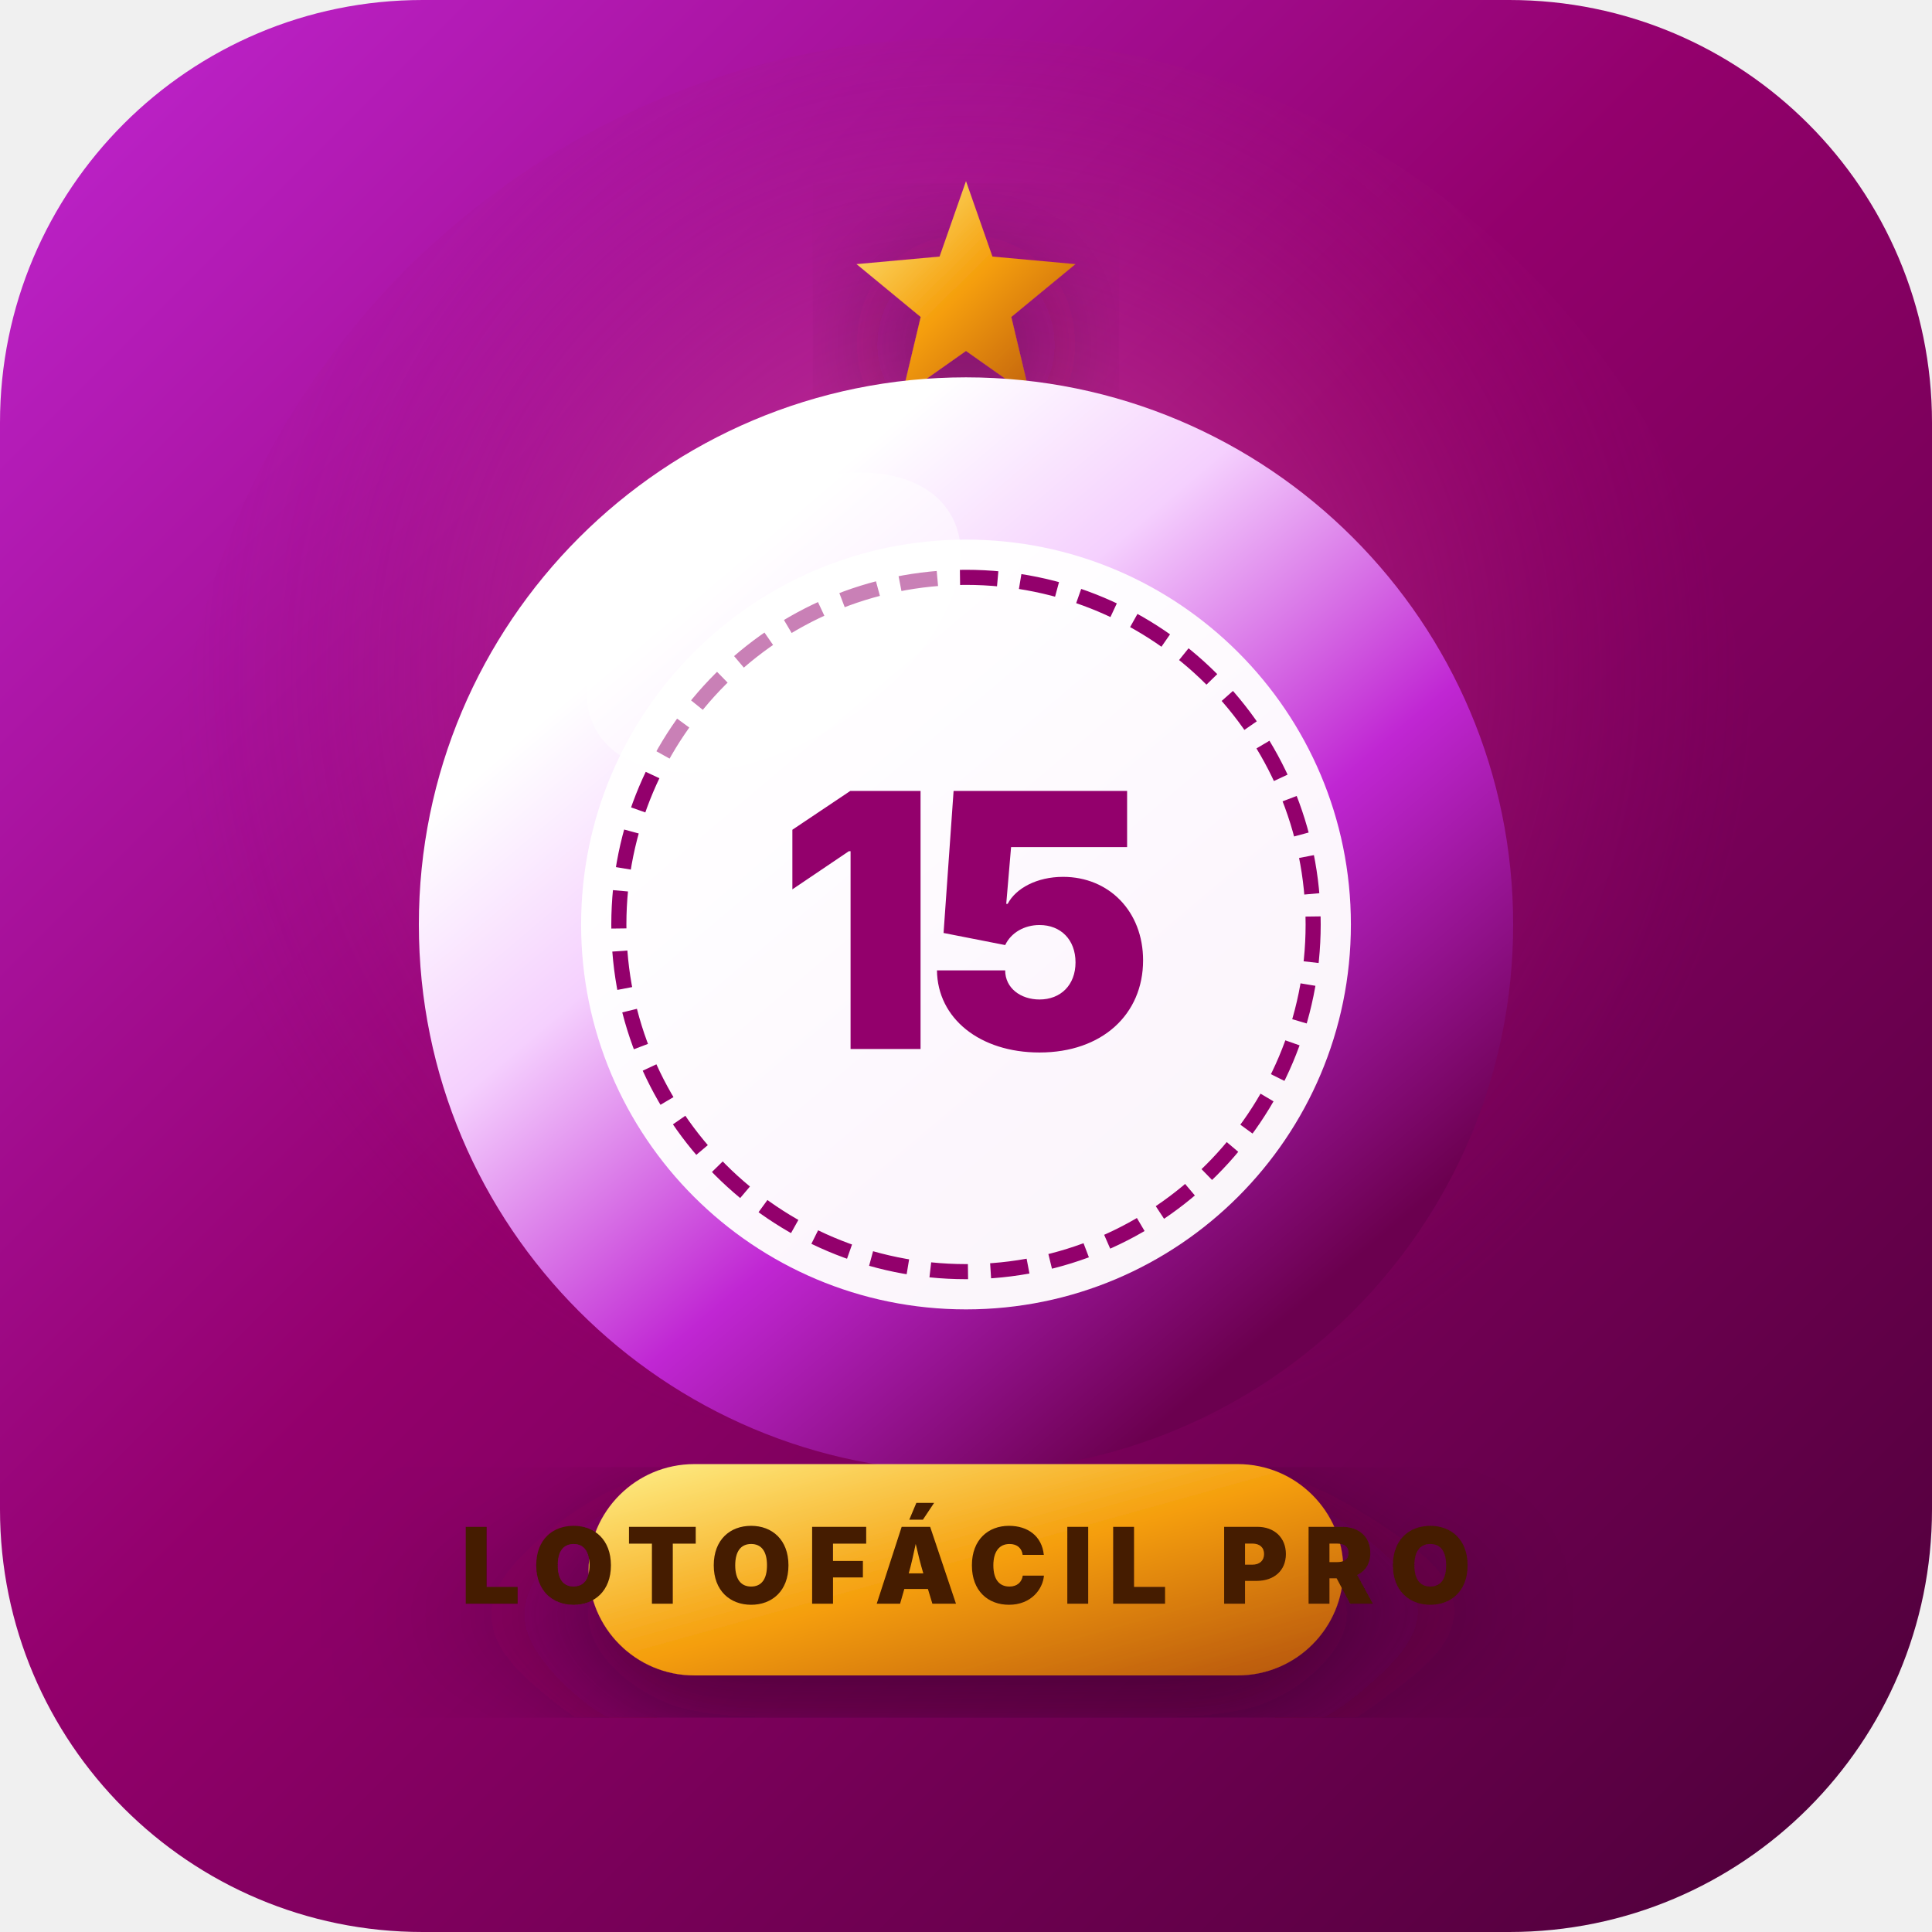
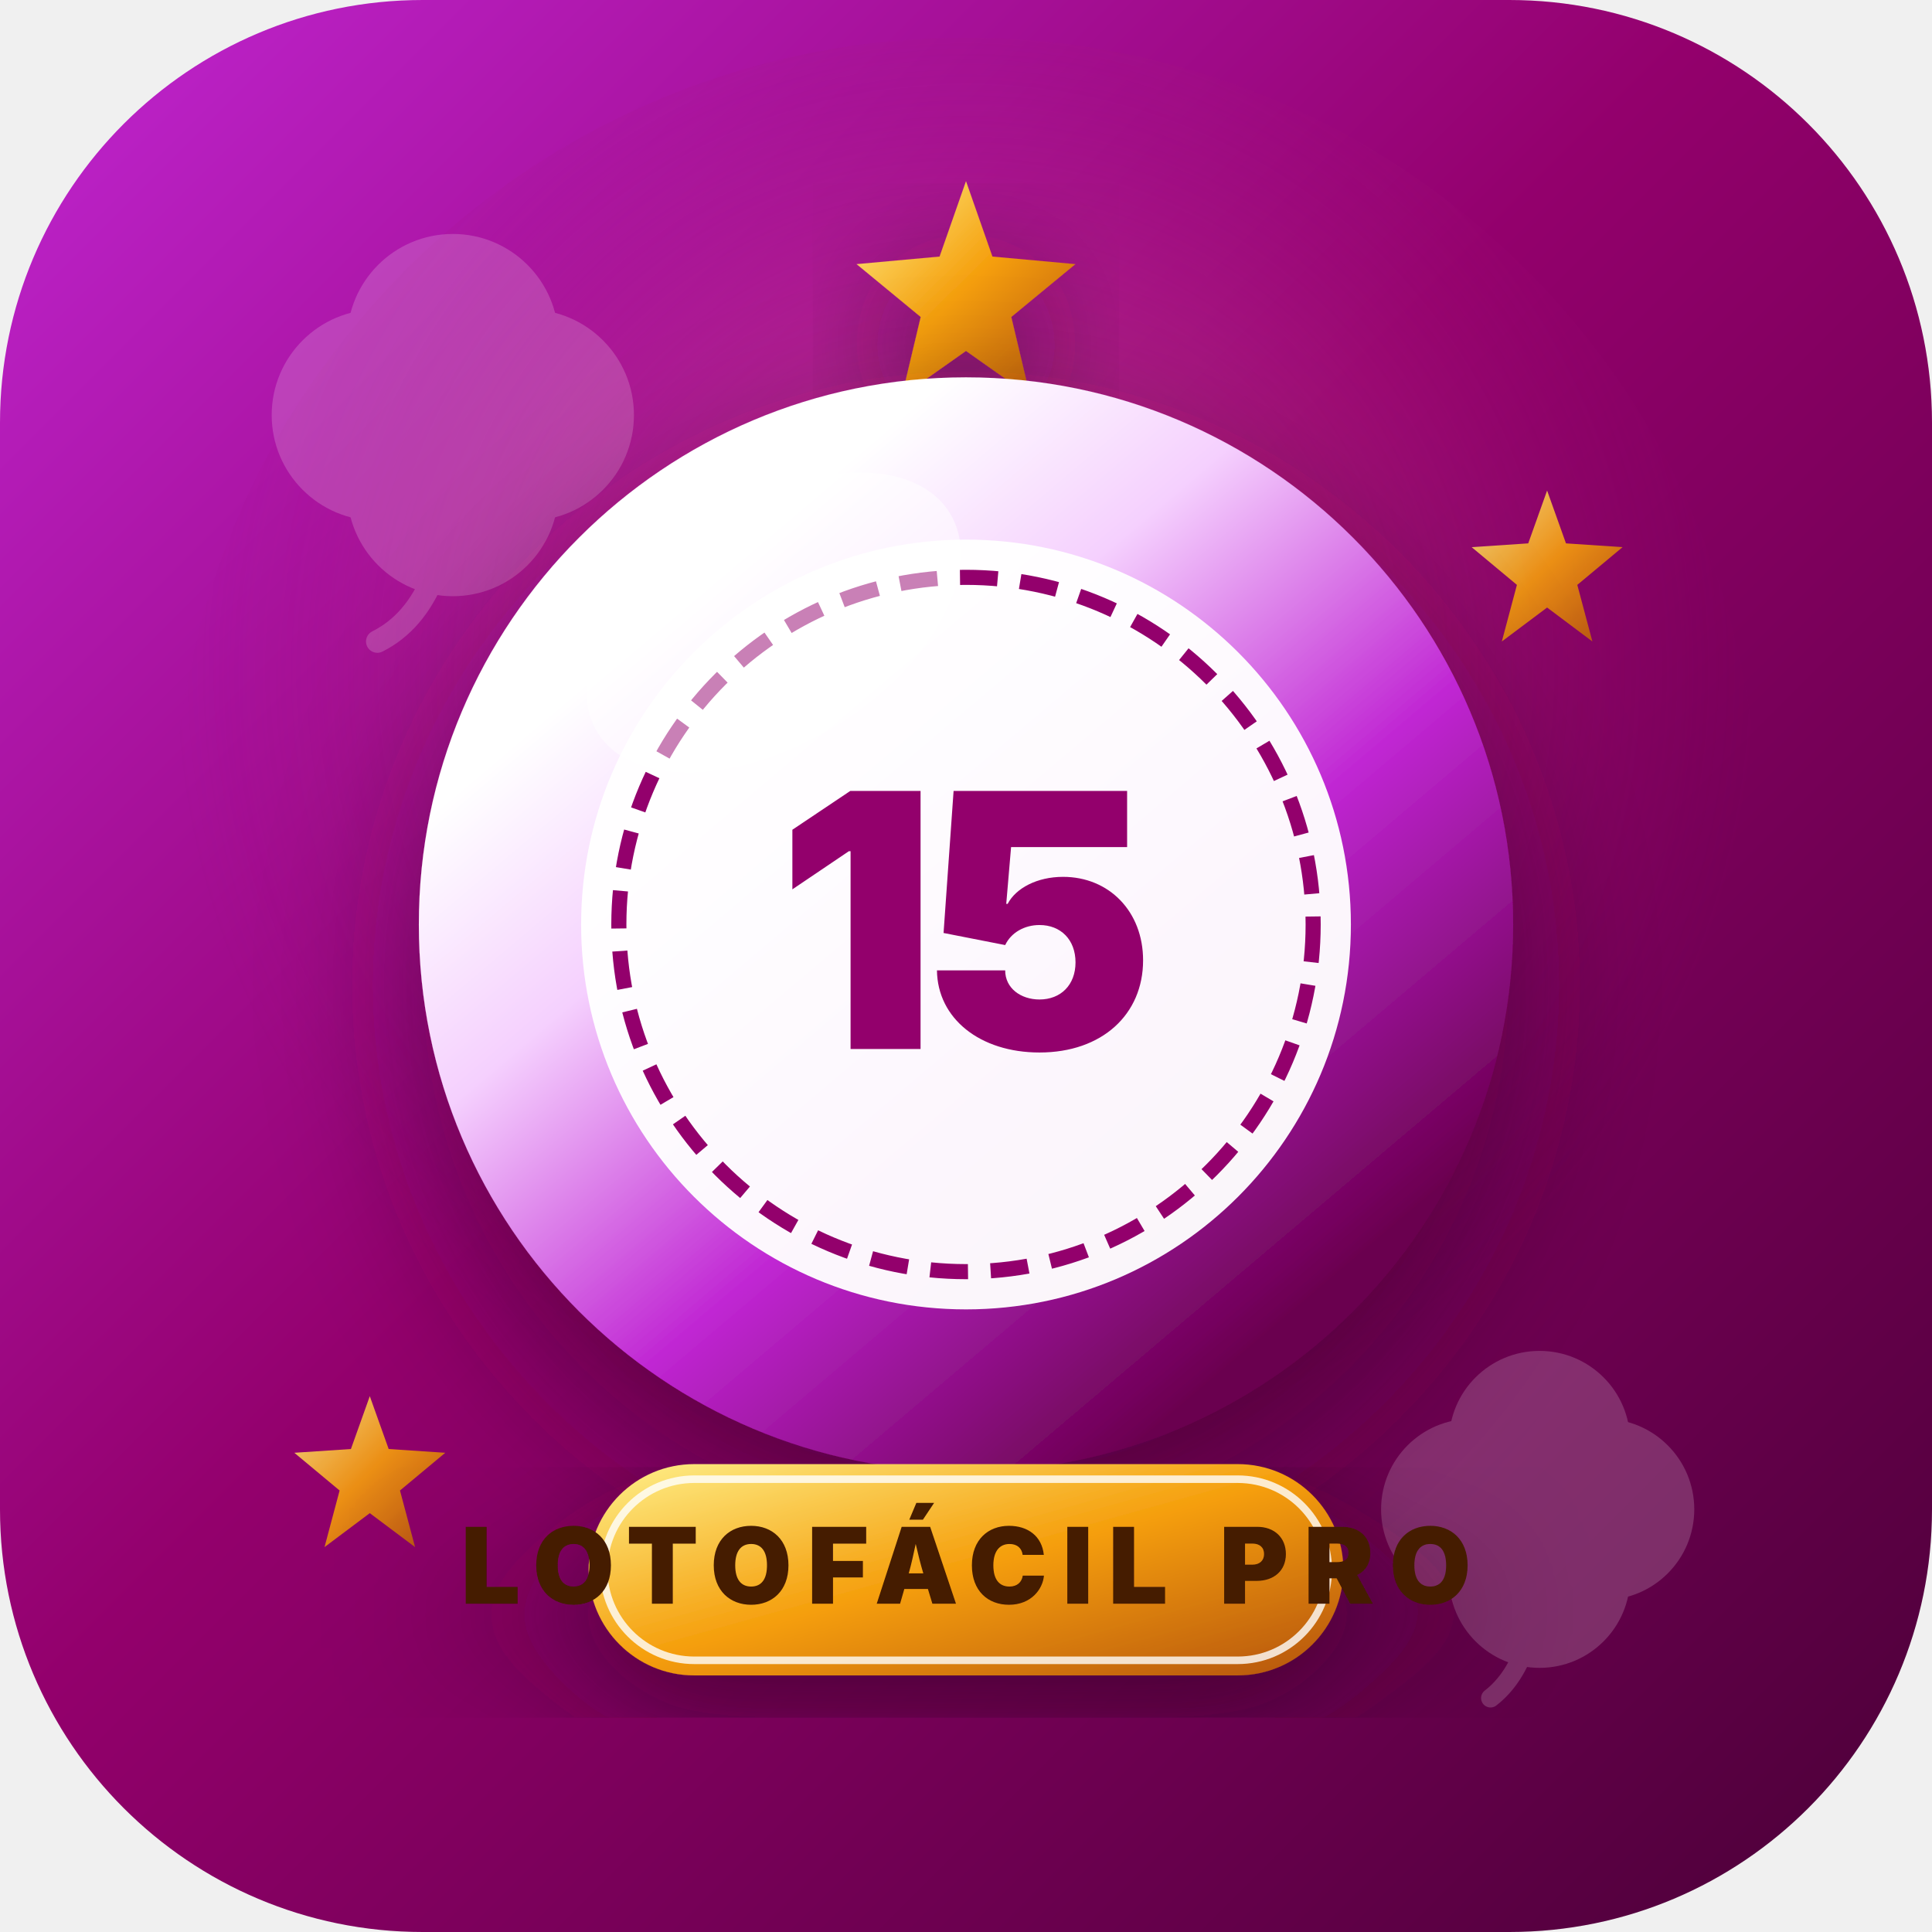
<svg xmlns="http://www.w3.org/2000/svg" viewBox="0 0 512 512" width="512" height="512">
  <defs>
    <linearGradient id="bgGrad" x1="0%" y1="0%" x2="100%" y2="100%">
      <stop offset="0%" stop-color="#C026D3" />
      <stop offset="45%" stop-color="#93006C" />
      <stop offset="100%" stop-color="#4A0037" />
    </linearGradient>
    <linearGradient id="sphereGrad" x1="25%" y1="20%" x2="80%" y2="85%">
      <stop offset="0%" stop-color="#FFFFFF" />
      <stop offset="25%" stop-color="#F5D0FE" />
      <stop offset="60%" stop-color="#C026D3" />
      <stop offset="100%" stop-color="#6B004F" />
    </linearGradient>
    <linearGradient id="goldGrad" x1="0%" y1="0%" x2="100%" y2="100%">
      <stop offset="0%" stop-color="#FEF08A" />
      <stop offset="50%" stop-color="#F59E0B" />
      <stop offset="100%" stop-color="#B45309" />
    </linearGradient>
    <radialGradient id="glow" cx="50%" cy="40%" r="50%">
      <stop offset="0%" stop-color="#F472B6" stop-opacity="0.6" />
      <stop offset="100%" stop-color="#93006C" stop-opacity="0" />
    </radialGradient>
    <filter id="dropShadow" x="-20%" y="-20%" width="140%" height="140%">
      <feDropShadow dx="0" dy="12" stdDeviation="16" flood-color="#2D0022" flood-opacity="0.5" />
    </filter>
+     <filter id="ballShadow" x="-20%" y="-20%" width="140%" height="140%">
+       <feDropShadow dx="0" dy="16" stdDeviation="20" flood-color="#300024" flood-opacity="0.45" />
+     </filter>
  </defs>
  <rect width="512" height="512" rx="112" fill="url(#bgGrad)" />
  <circle cx="256" cy="220" r="210" fill="url(#glow)" />
+   <g opacity="0.18" fill="#FFFFFF">
+     <circle cx="100" cy="110" r="28" />
+     <circle cx="140" cy="110" r="28" />
+     <circle cx="120" cy="90" r="28" />
+     <circle cx="120" cy="130" r="28" />
+     <path d="M120 120 Q120 160 100 170" stroke="#FFFFFF" stroke-width="6" fill="none" stroke-linecap="round" />
+   </g>
+   <g opacity="0.18" fill="#FFFFFF">
+     <circle cx="390" cy="400" r="24" />
+     <circle cx="425" cy="400" r="24" />
+     <circle cx="408" cy="382" r="24" />
+     <circle cx="408" cy="418" r="24" />
+     <path d="M408 410 Q408 440 395 450" stroke="#FFFFFF" stroke-width="5" fill="none" stroke-linecap="round" />
+   </g>
  <path d="M256 48 L263 68 L285 70 L268 84 L273 105 L256 93 L239 105 L244 84 L227 70 L249 68 Z" fill="url(#goldGrad)" filter="url(#dropShadow)" />
-   <circle cx="256" cy="245" r="145" fill="url(#sphereGrad)" />
+   <path d="M410 130 L415 144 L430 145 L418 155 L422 170 L410 161 L398 170 L402 155 L390 145 L405 144 Z" fill="url(#goldGrad)" opacity="0.9" />
+   <path d="M98 370 L103 384 L118 385 L106 395 L110 410 L98 401 L86 410 L90 395 L78 385 L93 384 Z" fill="url(#goldGrad)" opacity="0.9" />
+   <circle cx="256" cy="245" r="145" fill="url(#sphereGrad)" filter="url(#ballShadow)" />
  <circle cx="256" cy="245" r="102" fill="#FFFFFF" fill-opacity="0.96" />
  <circle cx="256" cy="245" r="92" fill="none" stroke="#93006C" stroke-width="4" stroke-dasharray="10 6" />
  <text x="256" y="278" font-family="'Montserrat', -apple-system, sans-serif" font-size="94" font-weight="900" fill="#93006C" text-anchor="middle" letter-spacing="-3">15</text>
  <ellipse cx="205" cy="165" rx="55" ry="32" transform="rotate(-32 205 165)" fill="#FFFFFF" fill-opacity="0.5" />
  <g filter="url(#dropShadow)">
    <rect x="156" y="388" width="200" height="56" rx="28" fill="url(#goldGrad)" />
+     <rect x="160" y="392" width="192" height="48" rx="24" fill="none" stroke="#FFFFFF" stroke-width="2" stroke-opacity="0.8" />
    <text x="256" y="425" font-family="'Montserrat', -apple-system, sans-serif" font-size="28" font-weight="900" fill="#451A03" text-anchor="middle" letter-spacing="4">LOTOFÁCIL PRO</text>
  </g>
</svg>
